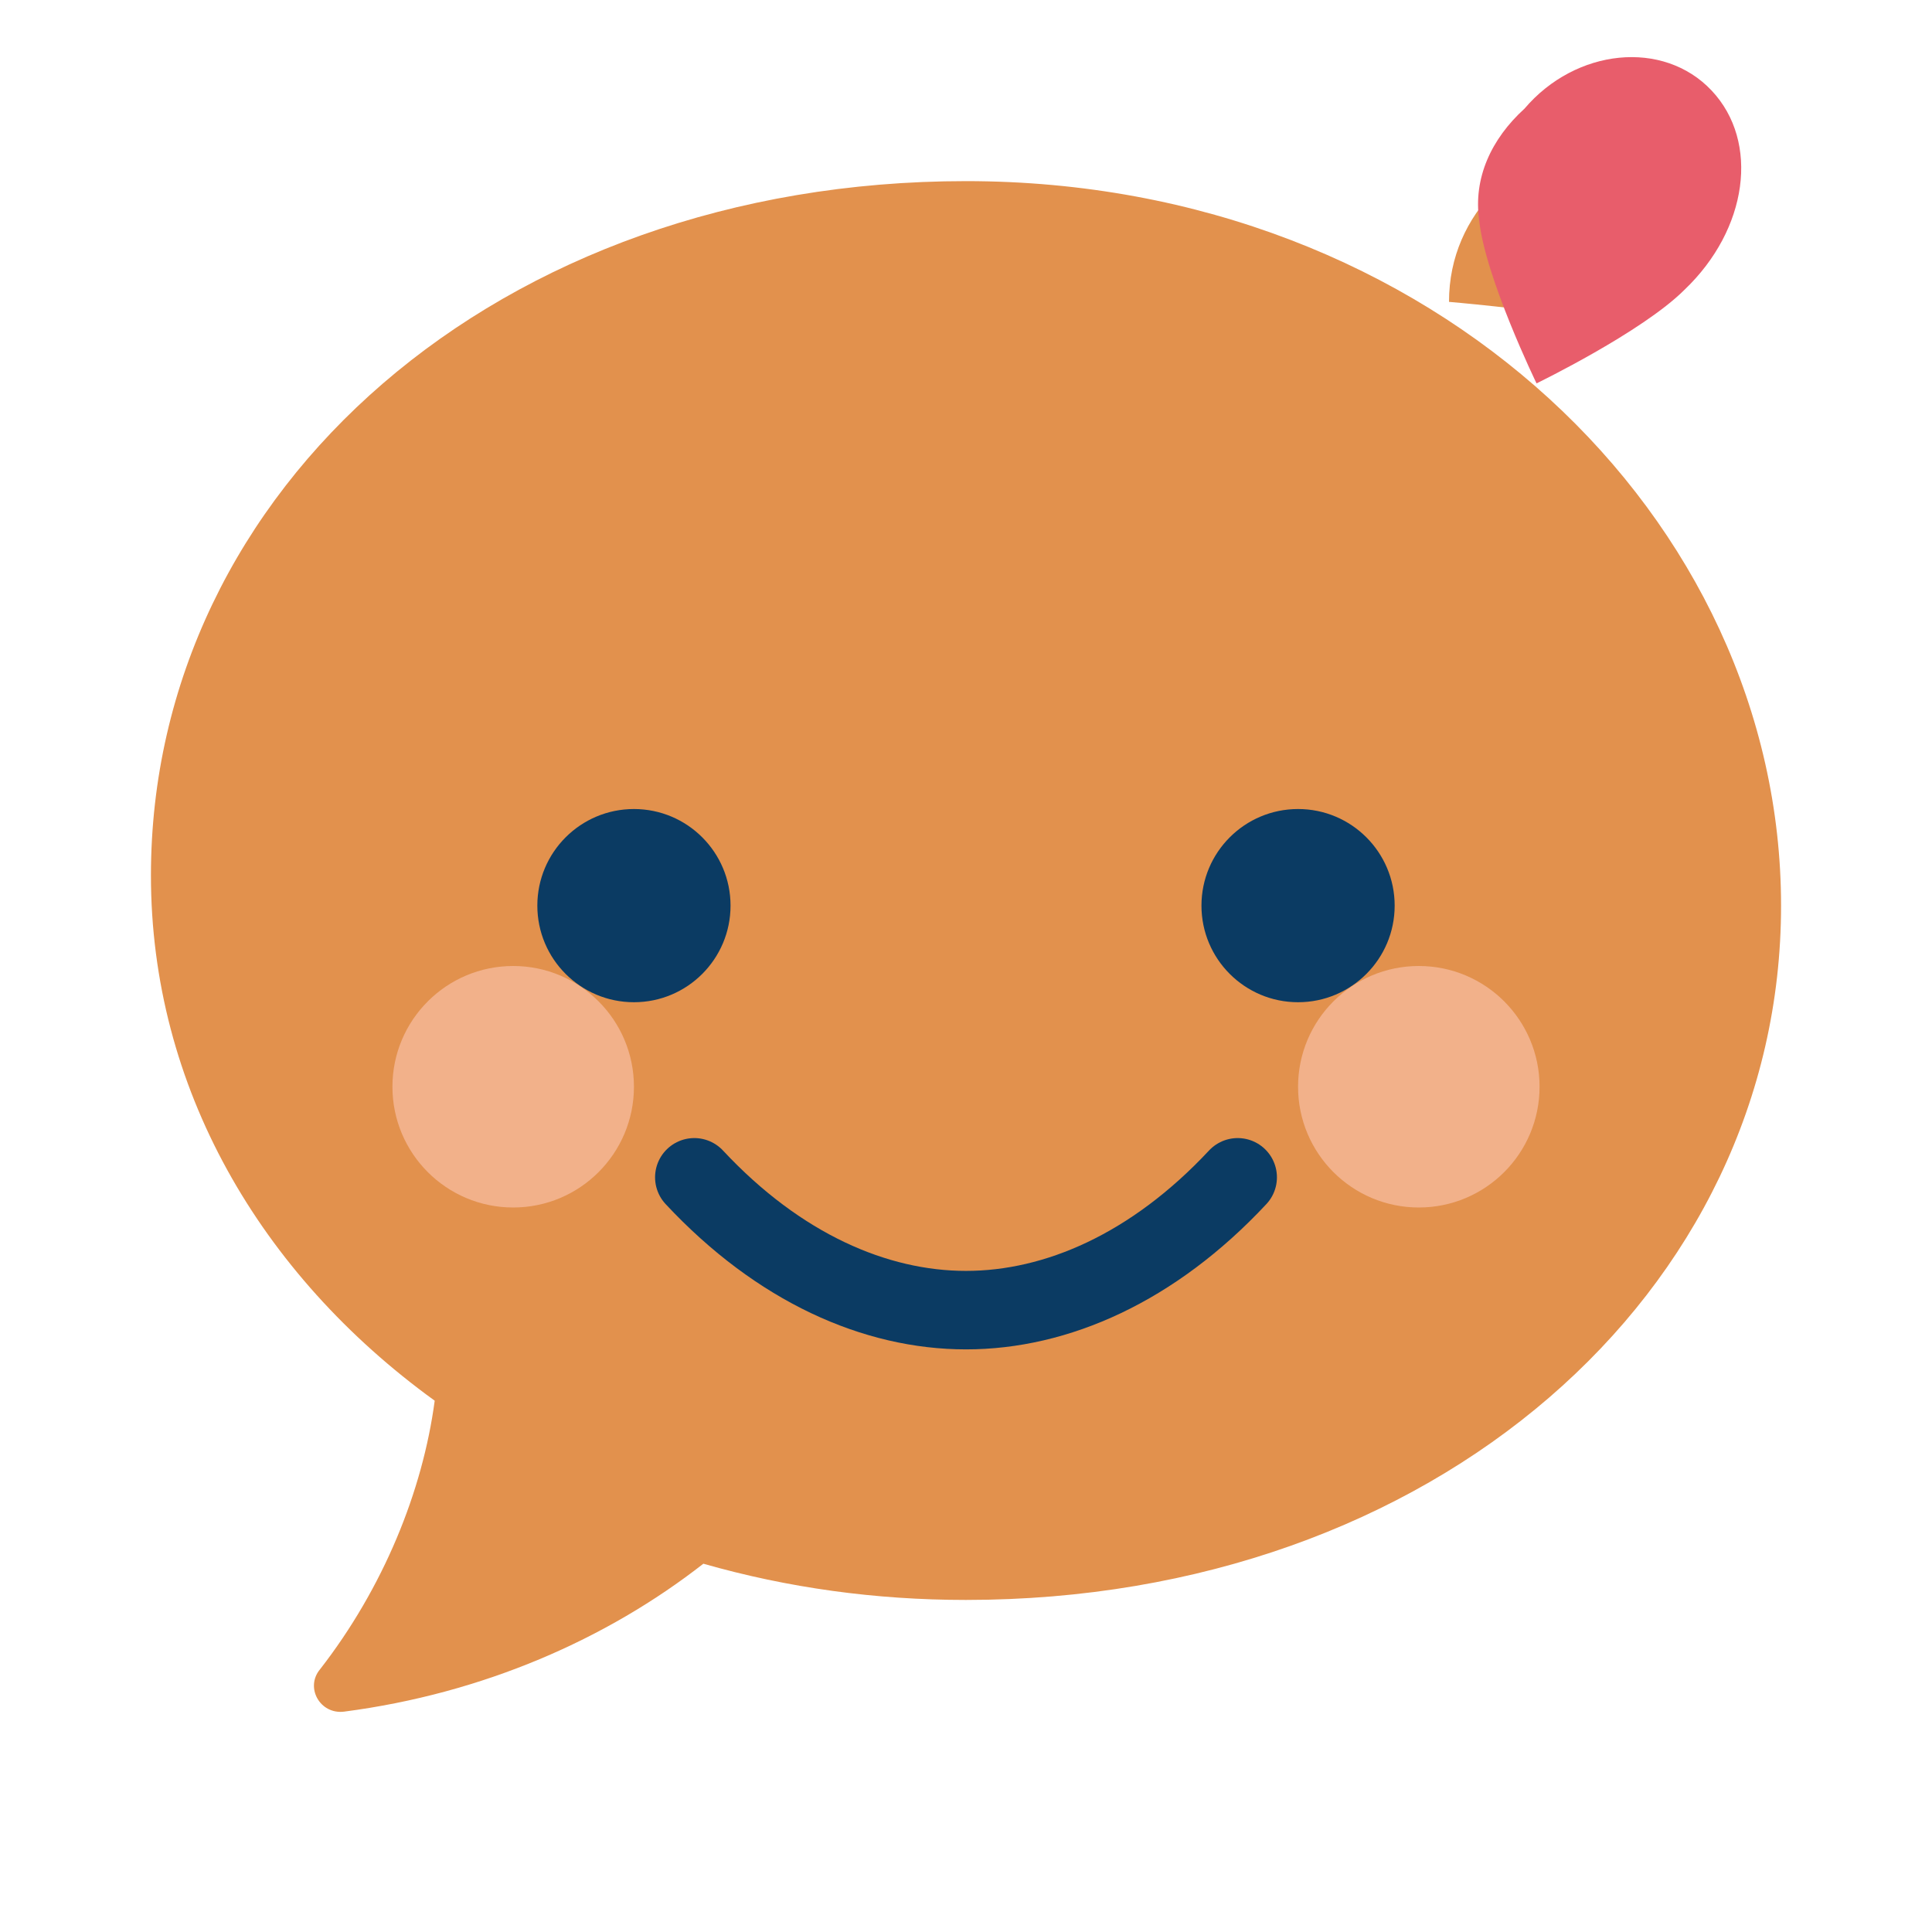
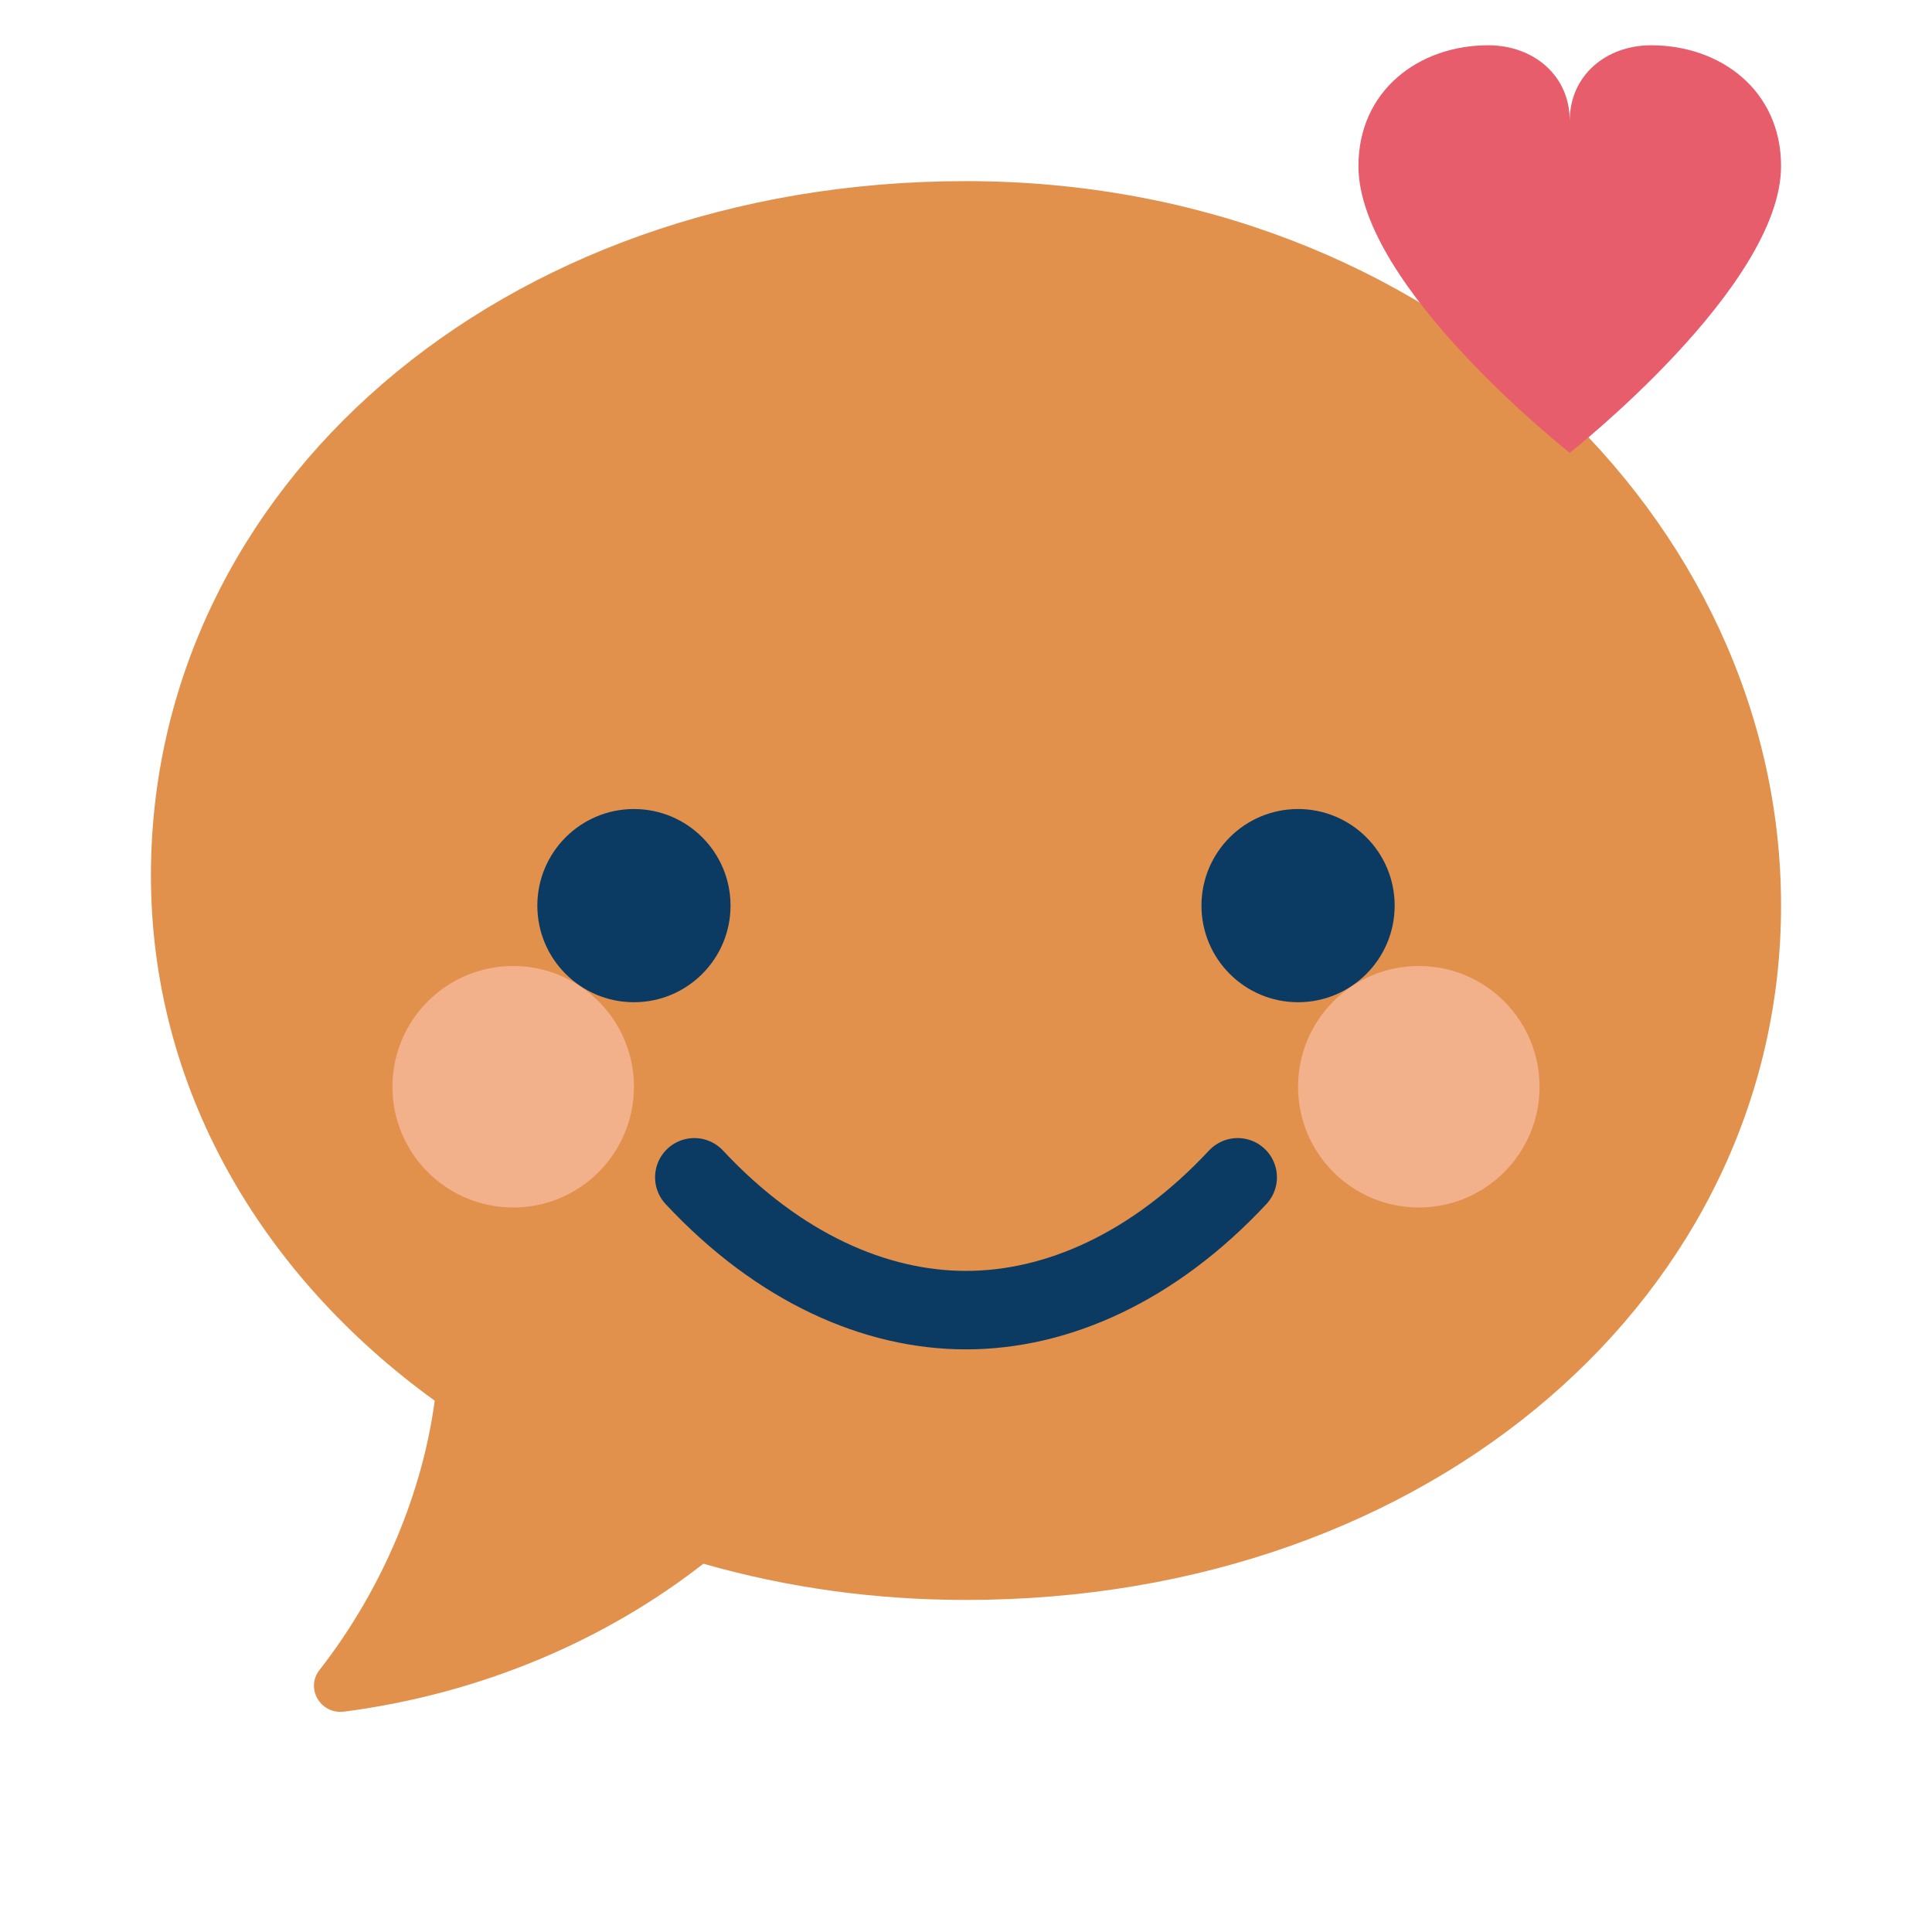
<svg xmlns="http://www.w3.org/2000/svg" viewBox="0 0 64 64">
  <path d="M32 6C16.5 6 5 16.2 5 29c0 7 3.6 13.2 9.4 17.4-.4 3-1.7 6.2-3.8 8.9-.5.6 0 1.5.8 1.4 4.6-.6 8.7-2.4 11.9-4.9 2.8.8 5.7 1.2 8.7 1.2 15.5 0 27-10.2 27-23S47.5 6 32 6z" fill="#E2914D" />
  <circle cx="21" cy="30" r="3.2" fill="#0B3B63" />
  <circle cx="43" cy="30" r="3.2" fill="#0B3B63" />
  <circle cx="17" cy="36" r="4" fill="#F6B99A" opacity="0.8" />
  <circle cx="47" cy="36" r="4" fill="#F6B99A" opacity="0.8" />
  <path d="M23 39c2.8 3 6 4.4 9 4.4s6.2-1.4 9-4.4" stroke="#0B3B63" stroke-width="2.6" fill="none" stroke-linecap="round" />
-   <path d="M48 10c0-3 2.4-5 5-5.6-1 2.2-1 4 0 6.2-2.6-.4-5-.6-5-.6z" fill="#E2914D" />
-   <path d="M50.5 3.6c1.7-2 4.6-2.3 6.2-.6 1.6 1.7 1.2 4.6-.9 6.6-1.4 1.4-4.9 3.1-4.9 3.1s-1.7-3.5-1.9-5.4c-.2-1.4.4-2.7 1.5-3.7z" fill="#E85D6B" />
+   <path d="M52,15 C52,15 45,9.5 45,5.5 C45,3 47,1.5 49.3,1.5 C50.8,1.5 52,2.5 52,4 C52,2.5 53.2,1.5 54.7,1.5 C57,1.5 59,3 59,5.5 C59,9.5 52,15 52,15 Z" fill="#E85D6B" />
</svg>
